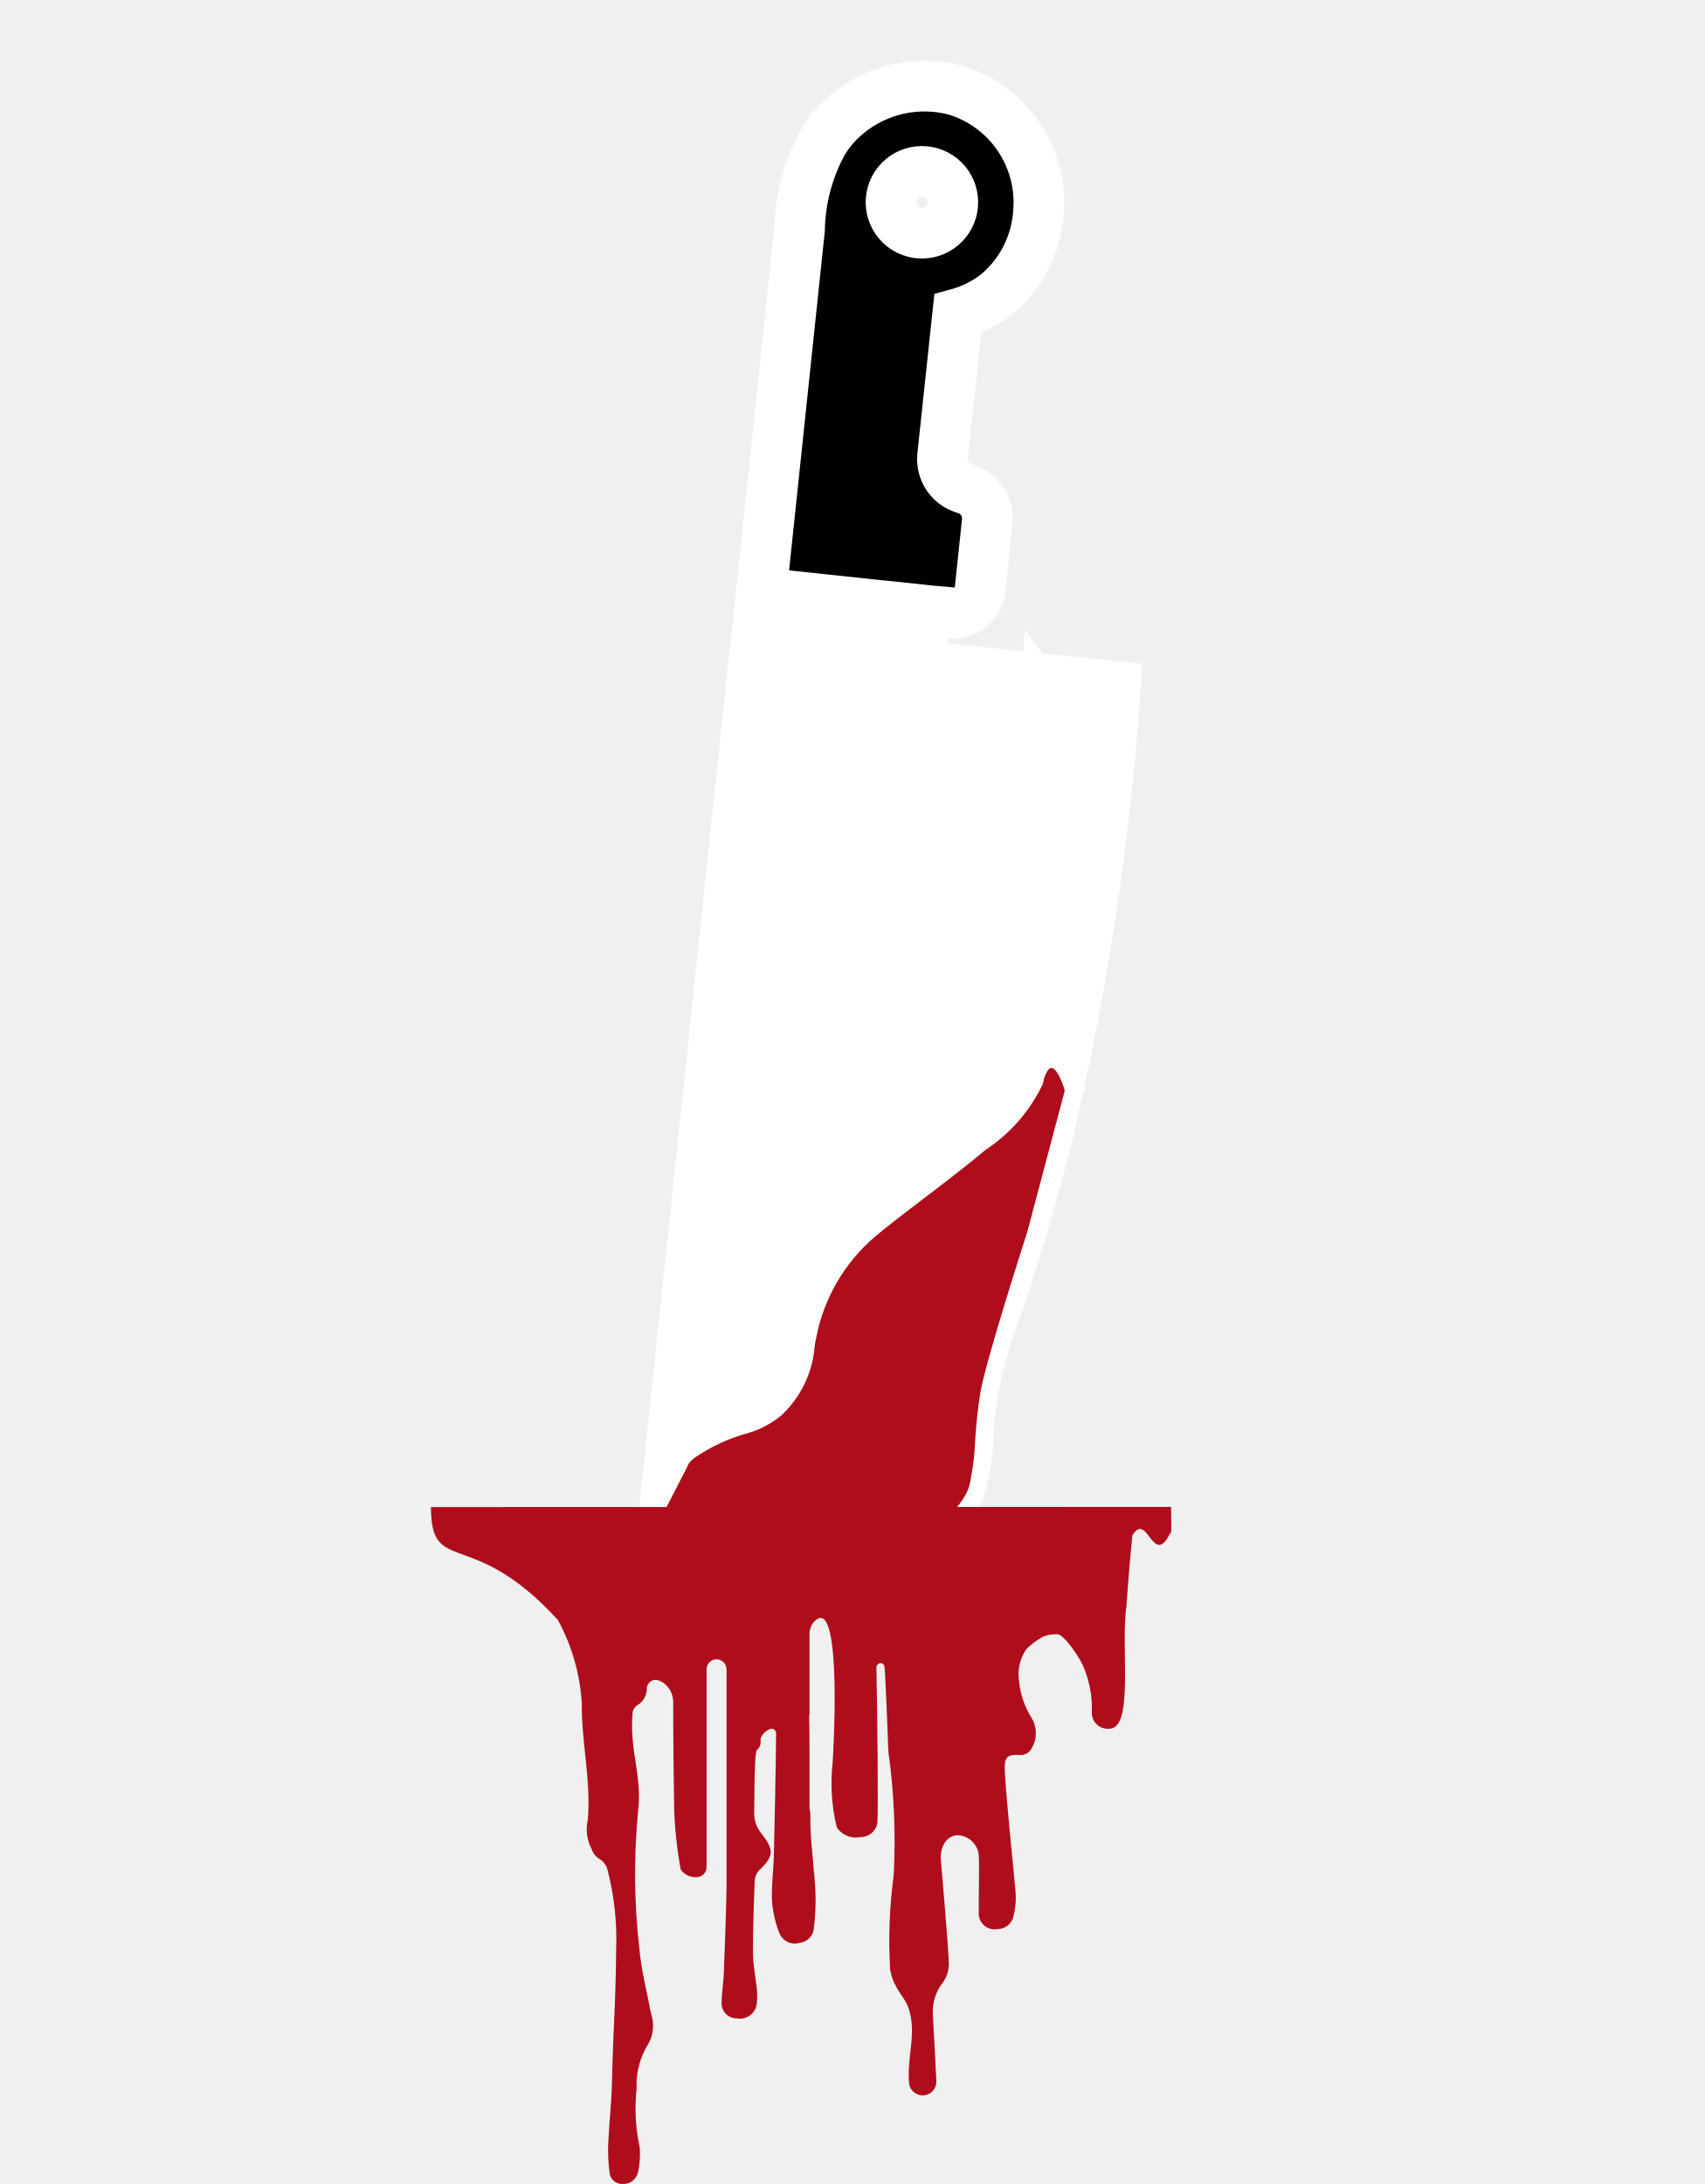
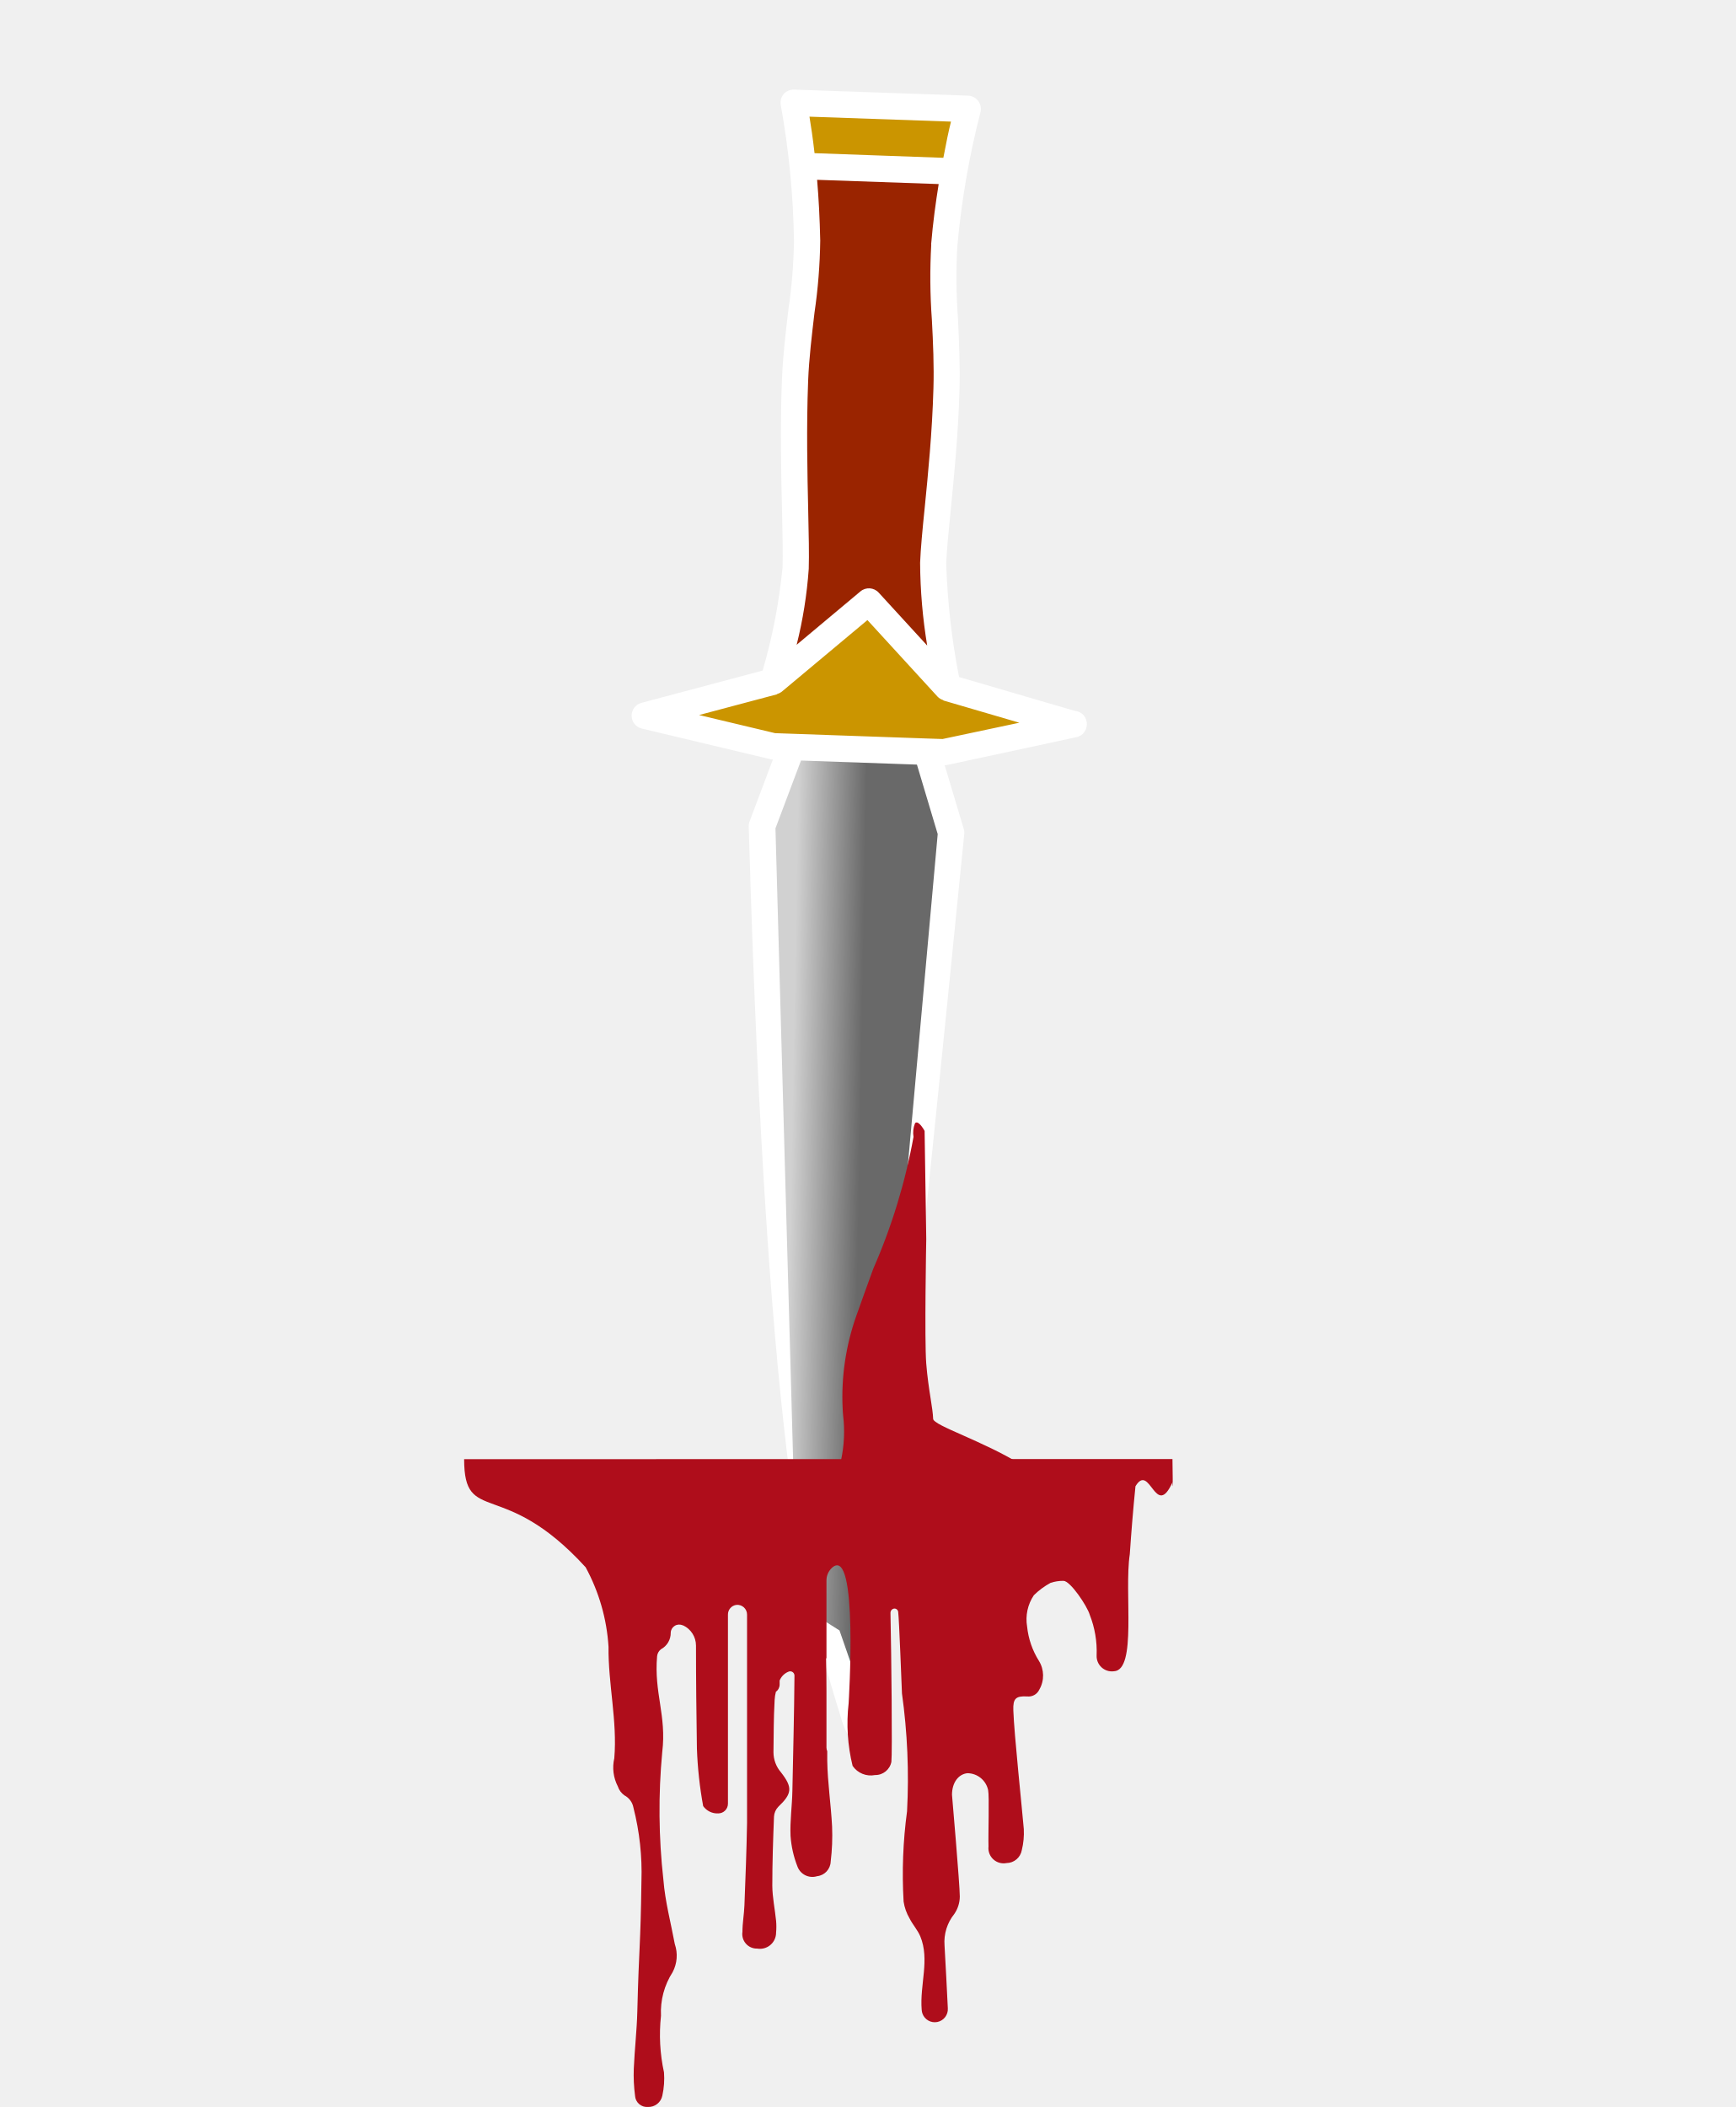
- <svg xmlns="http://www.w3.org/2000/svg" width="33.646" height="43.104" viewBox="0 0 33.646 43.104">
-   <g id="dm-knife-stab" transform="translate(3792.946 6162.623) rotate(-40)">
-     <path id="Path_1031" data-name="Path 1031" d="M1068.981-7109.434l13.6-13.209,2.065,2.065-1.7,1.7,2.643,2.9-4.1,3.705-2.833,2.181-8.021,1.656Z" transform="translate(-21.983 -18.288)" fill="#fff" />
-     <path id="Subtraction_2" data-name="Subtraction 2" d="M4.271,22.366h0c-.085,0-.169,0-.234-.009L0,18.97l.015-.015.025-.024,0,0,0,0,.1-.1.024-.02.016-.014L12.49,6.917,12.72,6.7l.568-.549C16.217,3.322,18.314,1.3,18.314,1.3l.16-.154,0,0A3.724,3.724,0,0,1,19.951.112a2.182,2.182,0,0,1,.7-.112A2.388,2.388,0,0,1,22.6,1.009a2.314,2.314,0,0,1-.264,2.877,2.3,2.3,0,0,1-1.644.737,2.178,2.178,0,0,1-.891-.2L17.757,6.391a.607.607,0,0,0-.077.751l.024.035a.611.611,0,0,1-.081.75l-.989.954a.5.5,0,0,1-.352.141.494.494,0,0,1-.352-.144l-.369-.369-1.99-2.066c-.042.04-.242.219-.435.393l-.005,0c-.177.158-.344.308-.383.345L14.5,9l.8-.765.265.275-.794.766,2.686,2.783a53.942,53.942,0,0,1-5.861,5.269l.009,0,.013-.008-.1.077,0,0-.092.068c-.256.195-.514.386-.766.569l-.127.092,0,0h0l-.171.124c-.364.259-.717.5-1.047.722l-.019.013,0,0-.035.024-.114.074-.058.037c-.564.371-1.138.726-1.705,1.055a8.021,8.021,0,0,0-1.487,1.158l-.121.128,0,0a4.213,4.213,0,0,1-.842.745A1.174,1.174,0,0,1,4.271,22.366ZM1.191,18.431a1.7,1.7,0,0,1,.606.113,4.072,4.072,0,0,0,1.384.33,1.784,1.784,0,0,0,1.3-.574,3.476,3.476,0,0,1,2.561-.916,7.547,7.547,0,0,1,.853.052c.251.029.5.07.768.114l.094.015a64.267,64.267,0,0,0,7.318-6.383L14.49,9.542,12.48,7.463,1.113,18.433h.077ZM16.233,11.35a64.856,64.856,0,0,1-7.158,6.267,7.17,7.17,0,0,0,1.042.094c.12,0,.236-.005.346-.015a52.019,52.019,0,0,0,6.452-5.638l-.682-.707h0Zm4.439-9.677a.61.61,0,1,0,.612.612A.611.611,0,0,0,20.672,1.673Z" transform="translate(1046.393 -7146.429)" stroke="#fff" stroke-width="1" />
-     <path id="Subtraction_1" data-name="Subtraction 1" d="M4.293,5.513h0L0,1.911l1.162-.488s.046-.043.194-.043a3.453,3.453,0,0,1,1.177.32,1.851,1.851,0,0,0,.694.142,2.084,2.084,0,0,0,1.387-.624c.037-.033.066-.059.088-.075l.036-.028a3.483,3.483,0,0,1,2.2-.787c.322,0,.734.02,1.17.04.5.024,1.069.051,1.581.051A3.2,3.2,0,0,0,11.4.144.559.559,0,0,1,11.675,0a.067.067,0,0,1,.06.03c.073.111-.094.5-.1.5L9.278,2.189c-.022.014-2.232,1.4-2.738,1.825a9.853,9.853,0,0,0-.736.709,4.455,4.455,0,0,1-.415.4c-.031.023-.058.047-.085.07-.158.136-.306.264-1.011.318Z" transform="translate(1046.32 -7129.431)" fill="#af0d1b" />
-     <path id="noun-blood-dripping-4992455" d="M0,0C0,1.383.8.36,2.506,2.229a3.944,3.944,0,0,1,.472,1.639c-.009.767.184,1.532.119,2.3a.843.843,0,0,0,.073.58.361.361,0,0,0,.136.185.357.357,0,0,1,.186.253A5.413,5.413,0,0,1,3.657,8.7c-.019,1.4-.05,1.286-.085,2.688-.01.394-.056.787-.073,1.182a3.32,3.32,0,0,0,.026.557.246.246,0,0,0,.263.232.292.292,0,0,0,.3-.234,1.64,1.64,0,0,0,.034-.48,3.623,3.623,0,0,1-.062-1.166,1.521,1.521,0,0,1,.24-.9A.728.728,0,0,0,4.345,10c-.082-.441-.2-.879-.235-1.324a12.8,12.8,0,0,1-.024-2.636c.092-.757-.173-1.218-.106-1.978a.206.206,0,0,1,.081-.143.38.38,0,0,0,.2-.342V3.574a.174.174,0,0,1,.247-.147l.008,0a.461.461,0,0,1,.266.416c0,.708.008,1.417.019,2.125a8.186,8.186,0,0,0,.129,1.186.358.358,0,0,0,.311.151.2.2,0,0,0,.2-.2v-3.9a.2.2,0,0,1,.172-.2.2.2,0,0,1,.222.2v3.74c0,.186,0,.373,0,.559-.01.566-.032,1.131-.054,1.7-.007.181-.041.362-.041.543a.3.3,0,0,0,.306.346.333.333,0,0,0,.388-.331,1.333,1.333,0,0,0,0-.242c-.024-.241-.076-.482-.078-.723,0-.476.016-.952.035-1.427a.316.316,0,0,1,.087-.2c.288-.274.3-.4.056-.713a.633.633,0,0,1-.154-.414c.008-.461,0-.618.024-1.078a.85.85,0,0,1,.026-.168.185.185,0,0,0,.077-.152c0-.027,0-.053,0-.08l.008-.018a.327.327,0,0,1,.187-.169h0a.088.088,0,0,1,.111.086c-.006.793-.027,1.586-.043,2.379-.006.308-.051.617-.038.924a2.125,2.125,0,0,0,.141.629A.328.328,0,0,0,7.28,8.6a.314.314,0,0,0,.28-.3,4.451,4.451,0,0,0,.029-.724c-.023-.454-.093-.907-.1-1.36,0-.064,0-.129,0-.193a.192.192,0,0,1-.016-.076V4.791q0-.342-.008-.685h.008v-1.6a.356.356,0,0,1,.119-.271c.546-.47.338,2.8.338,2.8a3.667,3.667,0,0,0,.082,1.29.454.454,0,0,0,.463.189.336.336,0,0,0,.337-.273c.021-.18,0-2.208-.019-3.075a.087.087,0,0,1,.068-.084h0a.077.077,0,0,1,.091.066c.021.166.068,1.462.078,1.682a12.722,12.722,0,0,1,.105,2.432,9.685,9.685,0,0,0-.071,1.862.971.971,0,0,0,.123.347c.064.128.166.238.221.369.2.483-.014,1,.029,1.517a.309.309,0,0,0,.015.075.27.27,0,0,0,.524-.107c-.022-.434-.042-.867-.068-1.3a.92.92,0,0,1,.2-.644.642.642,0,0,0,.115-.36c0-.252-.161-2.092-.161-2.1,0-.25.132-.426.318-.445a.44.44,0,0,1,.427.347c.027.126,0,.906.008,1.164a.313.313,0,0,0,.372.342.323.323,0,0,0,.315-.267,1.5,1.5,0,0,0,.041-.434c-.037-.438-.2-1.967-.216-2.447-.009-.244.049-.3.284-.288a.246.246,0,0,0,.253-.143.577.577,0,0,0-.01-.592,1.645,1.645,0,0,1-.243-.707.89.89,0,0,1,.139-.645,1.525,1.525,0,0,1,.344-.255l0,0a.815.815,0,0,1,.267-.042c.142,0,.49.521.542.7a2.061,2.061,0,0,1,.142.839.315.315,0,0,0,.353.326c.484-.015.211-1.626.331-2.415.03-.443.07-.938.117-1.4.3-.5.413.694.763-.082-.012.045.017.308,0-.48Z" transform="translate(1043.09 -7130.649) rotate(40)" fill="#af0d1b" />
+ <svg xmlns="http://www.w3.org/2000/svg" width="35.804" height="43.452" viewBox="0 0 35.804 43.452">
+   <defs>
+     <linearGradient id="linear-gradient" x1="0.675" y1="0.186" x2="0.8" y2="0.311" gradientUnits="objectBoundingBox">
+       <stop offset="0" stop-color="#d1d1d1" />
+       <stop offset="0.545" stop-color="#696969" />
+       <stop offset="1" stop-color="#696969" />
+     </linearGradient>
+   </defs>
+   <g id="dm-knife-stab" transform="translate(3792.607 6161.297) rotate(-40)">
+     <g id="dagger" transform="translate(1044.165 -7144.636) rotate(-3)">
+       <path id="trim" d="M0,1.245.83,0,3.319,2.386l-1.3.777Z" transform="translate(21.399 0.352)" fill="#cb9500" />
+       <path id="handle" d="M0,7.053l1.867-1.4,1.5-1.867L5.5,1.867,7.312,0,8.5.882l1.141.985-.415.726L7.675,3.786l-1.193,1.5L4.563,7.053,3.371,8.4,2.489,9.438,2.23,7.053Z" transform="translate(13.932 1.597)" fill="#9a2400" />
+       <path id="gaurd" d="M0,0,1.919.881H4.511V3.215L5.652,5.341,3.371,4.2.778,1.607Z" transform="translate(11.65 7.871)" fill="#cb9500" />
+       <path id="blade" d="M.464,12.622,10.584.83,12.192,0l2.074,2.126-.778,1.348L0,14.915Z" transform="translate(0.807 10.049)" fill="url(#linear-gradient)" />
+       <path id="outline" d="M24.863,2.622,22.32.08A.277.277,0,0,0,22.1,0a.274.274,0,0,0-.2.128,17.26,17.26,0,0,1-1.709,2.231,10.881,10.881,0,0,1-1.044.953c-.364.307-.741.625-1.088.969-.695.69-1.332,1.405-1.844,1.98-.321.36-.6.671-.792.865A11.574,11.574,0,0,1,13.674,8.4L11.392,7.182a.273.273,0,0,0-.356.392l1.507,2.269h0a.287.287,0,0,0,.035.042l0,0-1.223.606h0a.274.274,0,0,0-.083.064C2.428,20.6,1.067,23.35.175,25.2c-.9,1.71,1.337-.166,14.242-11.5a.268.268,0,0,0,.064-.084l.607-1.227a.292.292,0,0,0,.029.022l2.354,1.407a.273.273,0,0,0,.14.039h0a.283.283,0,0,0,.277-.273.273.273,0,0,0-.073-.187l-1.269-2.137a14.56,14.56,0,0,1,1.4-1.89c.191-.191.481-.446.817-.741.529-.465,1.188-1.045,1.84-1.705.335-.339.656-.719.968-1.086a11.688,11.688,0,0,1,1-1.093,17.3,17.3,0,0,1,2.237-1.7.273.273,0,0,0,.051-.426ZM14.015,13.328.878,25.094l-.078.07.533-1.206-.262-1L11.648,10.96l1.339-.664,1.519,1.519.173.173Zm1.411-1.365-.222-.221-.3-.3L12.982,9.519,12.09,8.176l1.464.782a.014.014,0,0,1,.011,0,.271.271,0,0,0,.1.029l2.3.125-.019,2.143a.272.272,0,0,0,.036.129s0,.009,0,.013l.831,1.4Zm6.785-7.619A12.014,12.014,0,0,0,21.16,5.49c-.3.359-.619.731-.94,1.055-.638.647-1.289,1.219-1.812,1.679-.343.3-.639.562-.843.765h0a10.836,10.836,0,0,0-1.057,1.348l.013-1.48h0a.273.273,0,0,0-.258-.276L14.55,8.489A9.051,9.051,0,0,0,15.8,7.514c.205-.206.487-.522.813-.888.507-.569,1.137-1.276,1.822-1.956.331-.328.7-.638,1.055-.939h0a11.207,11.207,0,0,0,1.1-1.006c.3-.336.574-.662.808-.961l1.774,1.774c-.3.233-.628.5-.964.805Zm1.4-1.137L21.734,1.326c.185-.25.333-.465.437-.622l2.065,2.065c-.156.1-.371.253-.622.437Z" transform="translate(0 0)" fill="#fff" />
+     </g>
+     <path id="Subtraction_1" data-name="Subtraction 1" d="M3.823,7.082h0L0,3.365a5.552,5.552,0,0,1,.955-.159,2.793,2.793,0,0,0,1.654-.77c.027-.024.048-.044.065-.057L2.7,2.357a5.006,5.006,0,0,1,1.723-.939c.265-.086.607-.188.968-.3A12.2,12.2,0,0,0,8.064.144.521.521,0,0,1,8.306,0a.04.04,0,0,1,.036.018C8.38.074,8.305.246,8.3.253L6.541,1.621c-.017.012-1.679,1.217-2.05,1.544-.207.183-.385.365-.527.512-.117.121-.218.224-.3.29-.053.044.011.319.1.7.175.76.44,1.908.06,2.414Z" transform="translate(1046.572 -7125.923) rotate(-13)" fill="#af0d1b" />
+     <path id="noun-blood-dripping-4992455" d="M0,0C0,1.383.8.36,2.506,2.229a3.944,3.944,0,0,1,.472,1.639c-.009.767.184,1.532.119,2.3a.843.843,0,0,0,.073.58.361.361,0,0,0,.136.185.357.357,0,0,1,.186.253A5.413,5.413,0,0,1,3.657,8.7c-.019,1.4-.05,1.286-.085,2.688-.01.394-.056.787-.073,1.182a3.32,3.32,0,0,0,.026.557.246.246,0,0,0,.263.232.292.292,0,0,0,.3-.234,1.64,1.64,0,0,0,.034-.48,3.623,3.623,0,0,1-.062-1.166,1.521,1.521,0,0,1,.24-.9A.728.728,0,0,0,4.345,10c-.082-.441-.2-.879-.235-1.324a12.8,12.8,0,0,1-.024-2.636c.092-.757-.173-1.218-.106-1.978a.206.206,0,0,1,.081-.143.38.38,0,0,0,.2-.342V3.574a.174.174,0,0,1,.247-.147l.008,0a.461.461,0,0,1,.266.416c0,.708.008,1.417.019,2.125a8.186,8.186,0,0,0,.129,1.186.358.358,0,0,0,.311.151.2.2,0,0,0,.2-.2v-3.9a.2.2,0,0,1,.172-.2.2.2,0,0,1,.222.2v3.74c0,.186,0,.373,0,.559-.01.566-.032,1.131-.054,1.7-.007.181-.041.362-.041.543a.3.3,0,0,0,.306.346.333.333,0,0,0,.388-.331,1.333,1.333,0,0,0,0-.242c-.024-.241-.076-.482-.078-.723,0-.476.016-.952.035-1.427a.316.316,0,0,1,.087-.2c.288-.274.3-.4.056-.713a.633.633,0,0,1-.154-.414c.008-.461,0-.618.024-1.078a.85.85,0,0,1,.026-.168.185.185,0,0,0,.077-.152c0-.027,0-.053,0-.08l.008-.018a.327.327,0,0,1,.187-.169h0a.088.088,0,0,1,.111.086c-.006.793-.027,1.586-.043,2.379-.006.308-.051.617-.038.924a2.125,2.125,0,0,0,.141.629A.328.328,0,0,0,7.28,8.6a.314.314,0,0,0,.28-.3,4.451,4.451,0,0,0,.029-.724c-.023-.454-.093-.907-.1-1.36,0-.064,0-.129,0-.193a.192.192,0,0,1-.016-.076V4.791q0-.342-.008-.685h.008v-1.6a.356.356,0,0,1,.119-.271c.546-.47.338,2.8.338,2.8a3.667,3.667,0,0,0,.082,1.29.454.454,0,0,0,.463.189.336.336,0,0,0,.337-.273c.021-.18,0-2.208-.019-3.075a.087.087,0,0,1,.068-.084h0a.077.077,0,0,1,.091.066c.021.166.068,1.462.078,1.682a12.722,12.722,0,0,1,.105,2.432,9.685,9.685,0,0,0-.071,1.862.971.971,0,0,0,.123.347c.064.128.166.238.221.369.2.483-.014,1,.029,1.517a.309.309,0,0,0,.015.075.27.27,0,0,0,.524-.107c-.022-.434-.042-.867-.068-1.3a.92.92,0,0,1,.2-.644.642.642,0,0,0,.115-.36c0-.252-.161-2.092-.161-2.1,0-.25.132-.426.318-.445a.44.44,0,0,1,.427.347c.027.126,0,.906.008,1.164a.313.313,0,0,0,.372.342.323.323,0,0,0,.315-.267,1.5,1.5,0,0,0,.041-.434c-.037-.438-.2-1.967-.216-2.447-.009-.244.049-.3.284-.288a.246.246,0,0,0,.253-.143.577.577,0,0,0-.01-.592,1.645,1.645,0,0,1-.243-.707.89.89,0,0,1,.139-.645,1.525,1.525,0,0,1,.344-.255l0,0a.815.815,0,0,1,.267-.042c.142,0,.49.521.542.7a2.061,2.061,0,0,1,.142.839.315.315,0,0,0,.353.326c.484-.015.211-1.626.331-2.415.03-.443.07-.938.117-1.4.3-.5.413.694.763-.082-.012.045.017.308,0-.48Z" transform="translate(1043.09 -7128.463) rotate(40)" fill="#af0d1b" />
  </g>
</svg>
